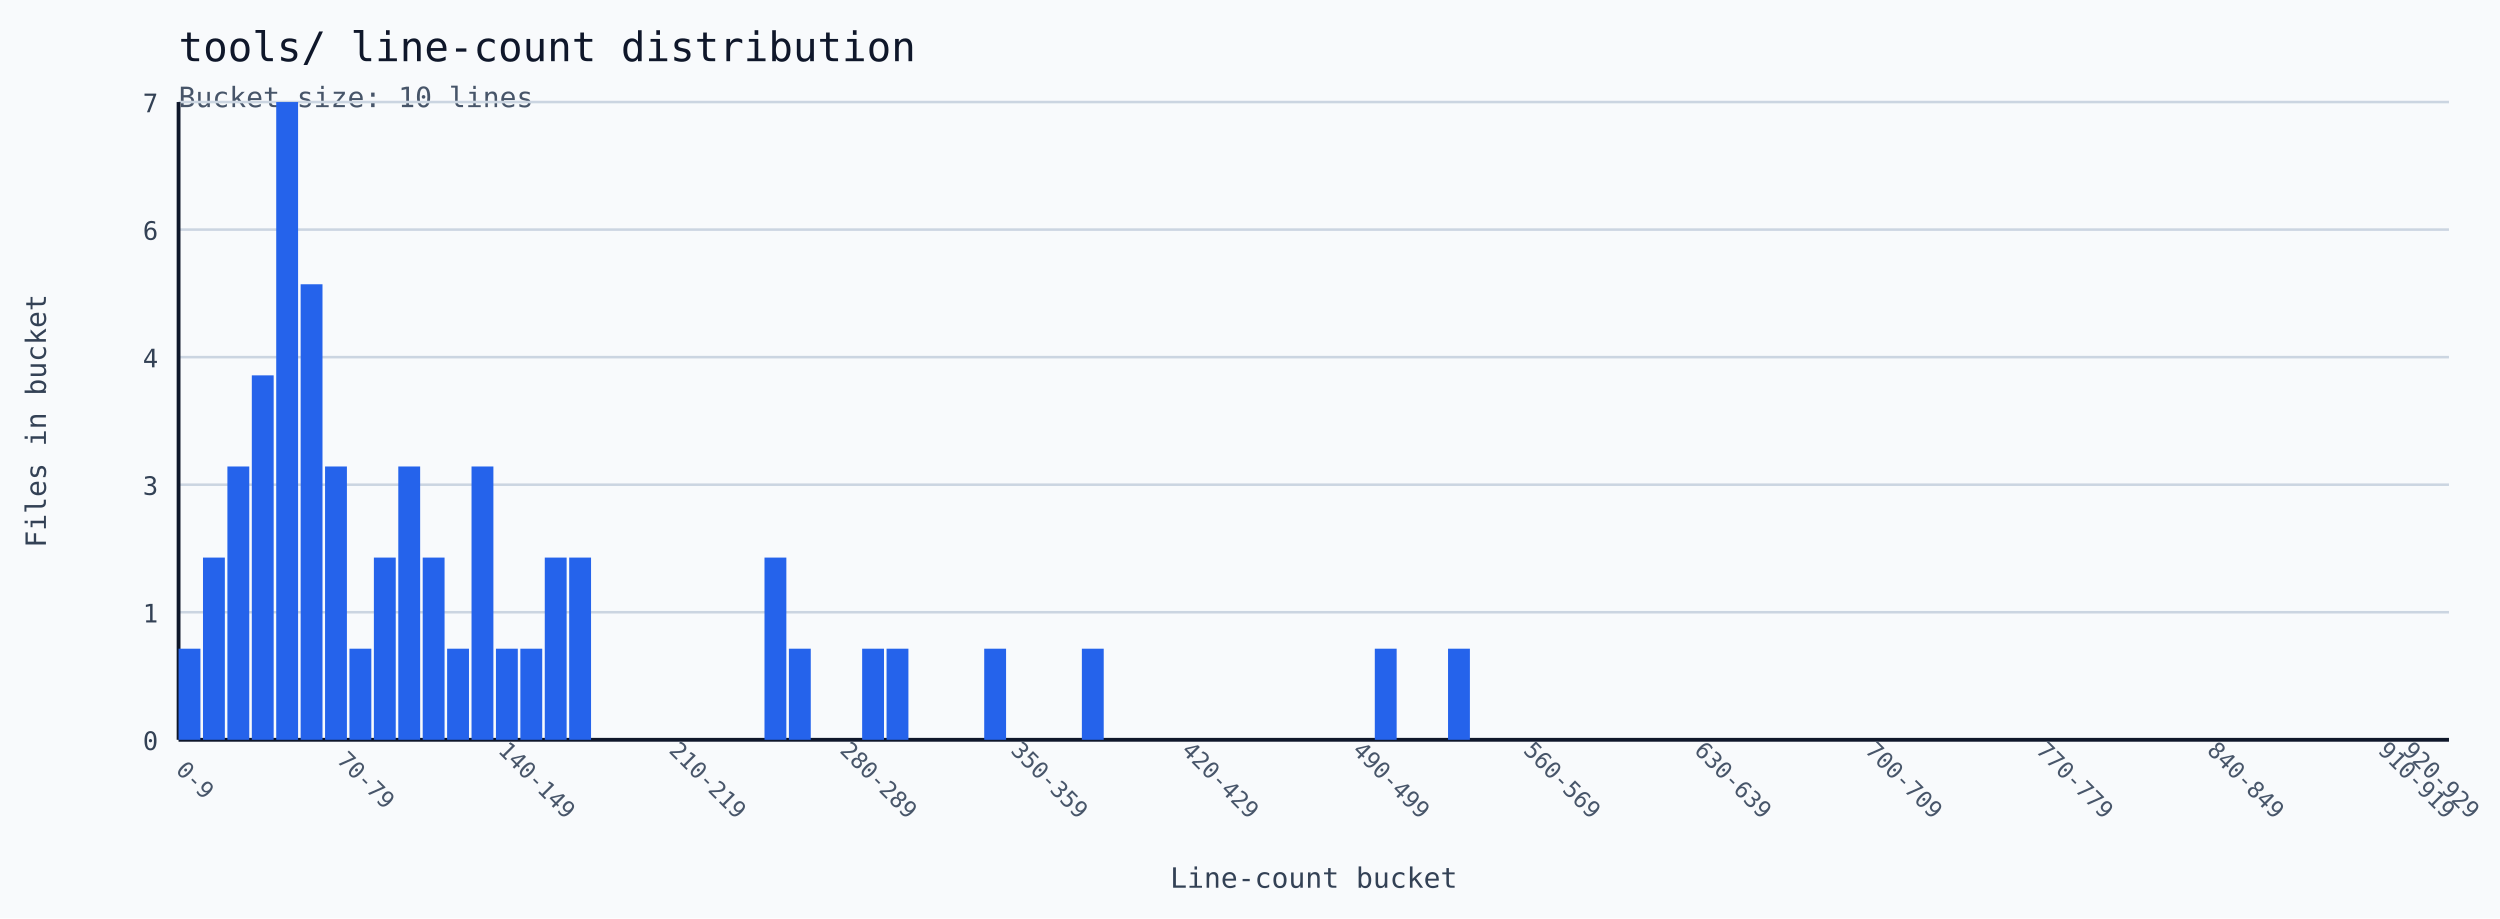
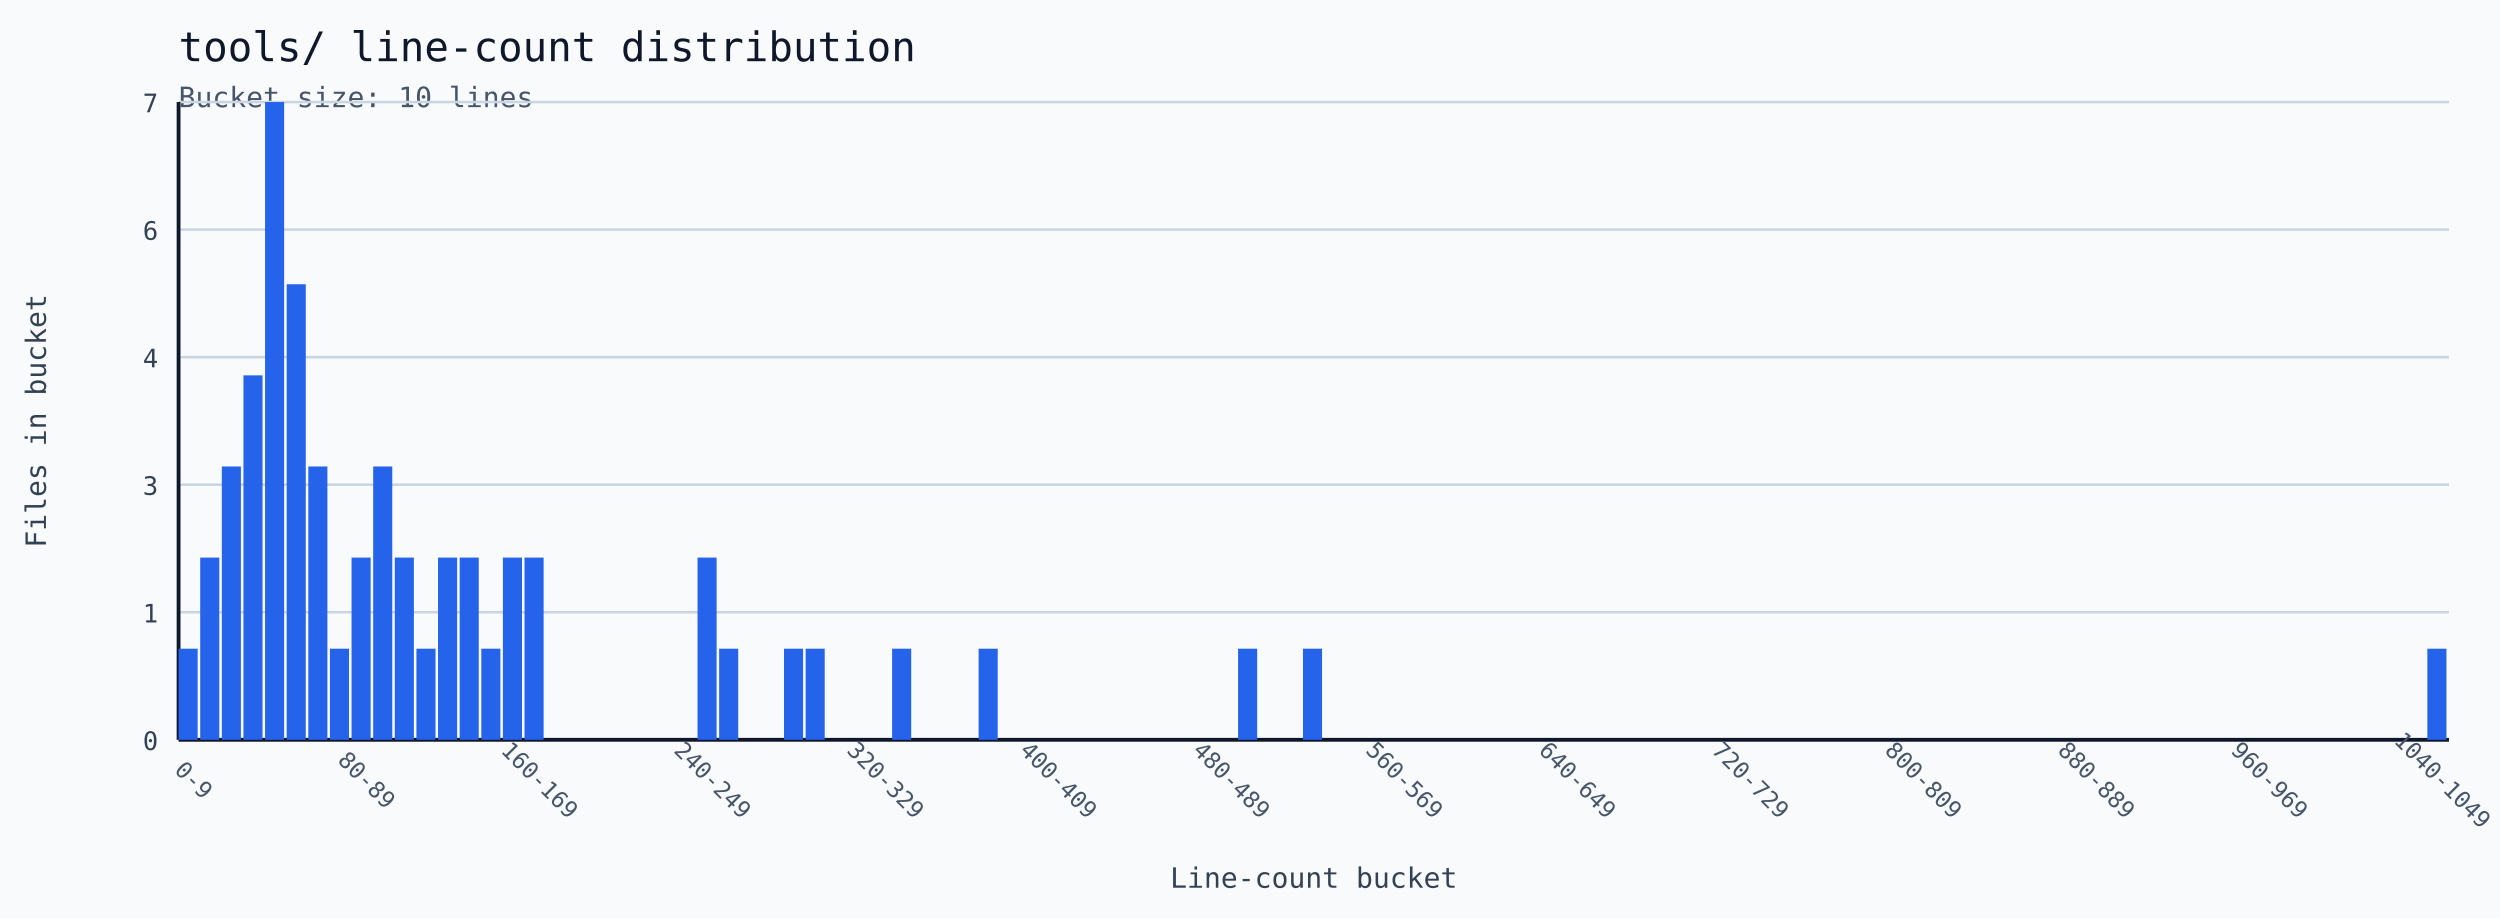
<svg xmlns="http://www.w3.org/2000/svg" width="980" height="360" viewBox="0 0 980 360" role="img" aria-label="tools/ line-count distribution">
  <rect width="100%" height="100%" fill="#f8fafc" />
  <text x="70" y="24" font-family="Menlo, Consolas, monospace" font-size="16" fill="#0f172a">tools/ line-count distribution</text>
  <text x="70" y="42" font-family="Menlo, Consolas, monospace" font-size="11" fill="#475569">Bucket size: 10 lines</text>
  <line x1="70" y1="290.00" x2="960" y2="290.00" stroke="#cbd5e1" stroke-width="1" />
  <text x="62" y="294.00" text-anchor="end" font-family="Menlo, Consolas, monospace" font-size="10" fill="#334155">0</text>
  <line x1="70" y1="240.00" x2="960" y2="240.00" stroke="#cbd5e1" stroke-width="1" />
  <text x="62" y="244.00" text-anchor="end" font-family="Menlo, Consolas, monospace" font-size="10" fill="#334155">1</text>
  <line x1="70" y1="190.00" x2="960" y2="190.00" stroke="#cbd5e1" stroke-width="1" />
  <text x="62" y="194.00" text-anchor="end" font-family="Menlo, Consolas, monospace" font-size="10" fill="#334155">3</text>
  <line x1="70" y1="140.00" x2="960" y2="140.00" stroke="#cbd5e1" stroke-width="1" />
  <text x="62" y="144.00" text-anchor="end" font-family="Menlo, Consolas, monospace" font-size="10" fill="#334155">4</text>
  <line x1="70" y1="90.00" x2="960" y2="90.00" stroke="#cbd5e1" stroke-width="1" />
  <text x="62" y="94.00" text-anchor="end" font-family="Menlo, Consolas, monospace" font-size="10" fill="#334155">6</text>
  <line x1="70" y1="40.00" x2="960" y2="40.00" stroke="#cbd5e1" stroke-width="1" />
  <text x="62" y="44.00" text-anchor="end" font-family="Menlo, Consolas, monospace" font-size="10" fill="#334155">7</text>
  <line x1="70" y1="290" x2="960" y2="290" stroke="#0f172a" stroke-width="1.5" />
  <line x1="70" y1="40" x2="70" y2="290" stroke="#0f172a" stroke-width="1.5" />
-   <rect x="70.00" y="254.29" width="8.57" height="35.71" fill="#2563eb" />
-   <text x="74.28" y="308.00" text-anchor="middle" font-family="Menlo, Consolas, monospace" font-size="9" fill="#475569" transform="rotate(45 74.28 308.00)">0-9</text>
-   <rect x="79.57" y="218.57" width="8.57" height="71.43" fill="#2563eb" />
-   <rect x="89.14" y="182.86" width="8.57" height="107.14" fill="#2563eb" />
-   <rect x="98.71" y="147.14" width="8.57" height="142.86" fill="#2563eb" />
-   <rect x="108.28" y="40.00" width="8.57" height="250.00" fill="#2563eb" />
-   <rect x="117.85" y="111.43" width="8.57" height="178.57" fill="#2563eb" />
-   <rect x="127.42" y="182.86" width="8.57" height="107.14" fill="#2563eb" />
-   <rect x="136.99" y="254.29" width="8.57" height="35.71" fill="#2563eb" />
-   <text x="141.27" y="308.00" text-anchor="middle" font-family="Menlo, Consolas, monospace" font-size="9" fill="#475569" transform="rotate(45 141.27 308.00)">70-79</text>
-   <rect x="146.56" y="218.57" width="8.57" height="71.43" fill="#2563eb" />
-   <rect x="156.13" y="182.86" width="8.57" height="107.14" fill="#2563eb" />
-   <rect x="165.70" y="218.57" width="8.57" height="71.43" fill="#2563eb" />
-   <rect x="175.27" y="254.29" width="8.57" height="35.71" fill="#2563eb" />
-   <rect x="184.84" y="182.86" width="8.57" height="107.14" fill="#2563eb" />
-   <rect x="194.41" y="254.29" width="8.57" height="35.71" fill="#2563eb" />
-   <rect x="203.98" y="254.29" width="8.57" height="35.71" fill="#2563eb" />
-   <text x="208.26" y="308.00" text-anchor="middle" font-family="Menlo, Consolas, monospace" font-size="9" fill="#475569" transform="rotate(45 208.26 308.00)">140-149</text>
-   <rect x="213.55" y="218.57" width="8.57" height="71.43" fill="#2563eb" />
-   <rect x="223.12" y="218.57" width="8.57" height="71.43" fill="#2563eb" />
-   <rect x="232.69" y="290.00" width="8.57" height="0.00" fill="#2563eb" />
-   <rect x="242.26" y="290.00" width="8.57" height="0.00" fill="#2563eb" />
-   <rect x="251.83" y="290.00" width="8.57" height="0.00" fill="#2563eb" />
-   <rect x="261.40" y="290.00" width="8.57" height="0.00" fill="#2563eb" />
-   <rect x="270.97" y="290.00" width="8.57" height="0.00" fill="#2563eb" />
-   <text x="275.25" y="308.00" text-anchor="middle" font-family="Menlo, Consolas, monospace" font-size="9" fill="#475569" transform="rotate(45 275.25 308.00)">210-219</text>
-   <rect x="280.54" y="290.00" width="8.57" height="0.00" fill="#2563eb" />
-   <rect x="290.11" y="290.00" width="8.57" height="0.00" fill="#2563eb" />
-   <rect x="299.68" y="218.57" width="8.57" height="71.43" fill="#2563eb" />
-   <rect x="309.25" y="254.29" width="8.57" height="35.71" fill="#2563eb" />
-   <rect x="318.82" y="290.00" width="8.57" height="0.00" fill="#2563eb" />
-   <rect x="328.39" y="290.00" width="8.57" height="0.00" fill="#2563eb" />
-   <rect x="337.96" y="254.29" width="8.57" height="35.71" fill="#2563eb" />
-   <text x="342.24" y="308.00" text-anchor="middle" font-family="Menlo, Consolas, monospace" font-size="9" fill="#475569" transform="rotate(45 342.24 308.00)">280-289</text>
-   <rect x="347.53" y="254.29" width="8.57" height="35.71" fill="#2563eb" />
-   <rect x="357.10" y="290.00" width="8.57" height="0.00" fill="#2563eb" />
-   <rect x="366.67" y="290.00" width="8.57" height="0.00" fill="#2563eb" />
-   <rect x="376.24" y="290.00" width="8.57" height="0.00" fill="#2563eb" />
-   <rect x="385.81" y="254.29" width="8.57" height="35.71" fill="#2563eb" />
-   <rect x="395.38" y="290.00" width="8.57" height="0.00" fill="#2563eb" />
-   <rect x="404.95" y="290.00" width="8.57" height="0.00" fill="#2563eb" />
-   <text x="409.23" y="308.00" text-anchor="middle" font-family="Menlo, Consolas, monospace" font-size="9" fill="#475569" transform="rotate(45 409.23 308.00)">350-359</text>
-   <rect x="414.52" y="290.00" width="8.57" height="0.00" fill="#2563eb" />
-   <rect x="424.09" y="254.29" width="8.57" height="35.71" fill="#2563eb" />
-   <rect x="433.66" y="290.00" width="8.57" height="0.00" fill="#2563eb" />
-   <rect x="443.23" y="290.00" width="8.57" height="0.00" fill="#2563eb" />
-   <rect x="452.80" y="290.00" width="8.57" height="0.00" fill="#2563eb" />
-   <rect x="462.37" y="290.00" width="8.57" height="0.00" fill="#2563eb" />
-   <rect x="471.94" y="290.00" width="8.57" height="0.00" fill="#2563eb" />
-   <text x="476.22" y="308.00" text-anchor="middle" font-family="Menlo, Consolas, monospace" font-size="9" fill="#475569" transform="rotate(45 476.22 308.00)">420-429</text>
-   <rect x="481.51" y="290.00" width="8.57" height="0.00" fill="#2563eb" />
-   <rect x="491.08" y="290.00" width="8.57" height="0.00" fill="#2563eb" />
-   <rect x="500.65" y="290.00" width="8.57" height="0.00" fill="#2563eb" />
-   <rect x="510.22" y="290.00" width="8.57" height="0.00" fill="#2563eb" />
-   <rect x="519.78" y="290.00" width="8.57" height="0.00" fill="#2563eb" />
-   <rect x="529.35" y="290.00" width="8.57" height="0.00" fill="#2563eb" />
-   <rect x="538.92" y="254.29" width="8.57" height="35.71" fill="#2563eb" />
-   <text x="543.21" y="308.00" text-anchor="middle" font-family="Menlo, Consolas, monospace" font-size="9" fill="#475569" transform="rotate(45 543.21 308.00)">490-499</text>
-   <rect x="548.49" y="290.00" width="8.57" height="0.00" fill="#2563eb" />
-   <rect x="558.06" y="290.00" width="8.57" height="0.00" fill="#2563eb" />
-   <rect x="567.63" y="254.29" width="8.57" height="35.71" fill="#2563eb" />
-   <rect x="577.20" y="290.00" width="8.57" height="0.00" fill="#2563eb" />
-   <rect x="586.77" y="290.00" width="8.57" height="0.00" fill="#2563eb" />
-   <rect x="596.34" y="290.00" width="8.57" height="0.00" fill="#2563eb" />
-   <rect x="605.91" y="290.00" width="8.57" height="0.00" fill="#2563eb" />
-   <text x="610.20" y="308.00" text-anchor="middle" font-family="Menlo, Consolas, monospace" font-size="9" fill="#475569" transform="rotate(45 610.20 308.00)">560-569</text>
-   <rect x="615.48" y="290.00" width="8.57" height="0.00" fill="#2563eb" />
-   <rect x="625.05" y="290.00" width="8.57" height="0.00" fill="#2563eb" />
-   <rect x="634.62" y="290.00" width="8.57" height="0.00" fill="#2563eb" />
-   <rect x="644.19" y="290.00" width="8.57" height="0.00" fill="#2563eb" />
-   <rect x="653.76" y="290.00" width="8.57" height="0.00" fill="#2563eb" />
-   <rect x="663.33" y="290.00" width="8.57" height="0.00" fill="#2563eb" />
-   <rect x="672.90" y="290.00" width="8.57" height="0.00" fill="#2563eb" />
-   <text x="677.19" y="308.00" text-anchor="middle" font-family="Menlo, Consolas, monospace" font-size="9" fill="#475569" transform="rotate(45 677.19 308.00)">630-639</text>
-   <rect x="682.47" y="290.00" width="8.57" height="0.00" fill="#2563eb" />
-   <rect x="692.04" y="290.00" width="8.57" height="0.00" fill="#2563eb" />
-   <rect x="701.61" y="290.00" width="8.57" height="0.00" fill="#2563eb" />
-   <rect x="711.18" y="290.00" width="8.57" height="0.00" fill="#2563eb" />
-   <rect x="720.75" y="290.00" width="8.57" height="0.00" fill="#2563eb" />
-   <rect x="730.32" y="290.00" width="8.57" height="0.00" fill="#2563eb" />
-   <rect x="739.89" y="290.00" width="8.57" height="0.00" fill="#2563eb" />
-   <text x="744.18" y="308.00" text-anchor="middle" font-family="Menlo, Consolas, monospace" font-size="9" fill="#475569" transform="rotate(45 744.18 308.00)">700-709</text>
-   <rect x="749.46" y="290.00" width="8.57" height="0.00" fill="#2563eb" />
-   <rect x="759.03" y="290.00" width="8.57" height="0.00" fill="#2563eb" />
-   <rect x="768.60" y="290.00" width="8.57" height="0.00" fill="#2563eb" />
-   <rect x="778.17" y="290.00" width="8.57" height="0.00" fill="#2563eb" />
-   <rect x="787.74" y="290.00" width="8.57" height="0.00" fill="#2563eb" />
-   <rect x="797.31" y="290.00" width="8.57" height="0.00" fill="#2563eb" />
-   <rect x="806.88" y="290.00" width="8.57" height="0.00" fill="#2563eb" />
-   <text x="811.17" y="308.00" text-anchor="middle" font-family="Menlo, Consolas, monospace" font-size="9" fill="#475569" transform="rotate(45 811.17 308.00)">770-779</text>
-   <rect x="816.45" y="290.00" width="8.57" height="0.00" fill="#2563eb" />
-   <rect x="826.02" y="290.00" width="8.57" height="0.00" fill="#2563eb" />
-   <rect x="835.59" y="290.00" width="8.57" height="0.00" fill="#2563eb" />
-   <rect x="845.16" y="290.00" width="8.57" height="0.00" fill="#2563eb" />
-   <rect x="854.73" y="290.00" width="8.57" height="0.00" fill="#2563eb" />
-   <rect x="864.30" y="290.00" width="8.57" height="0.00" fill="#2563eb" />
-   <rect x="873.87" y="290.00" width="8.57" height="0.00" fill="#2563eb" />
-   <text x="878.16" y="308.00" text-anchor="middle" font-family="Menlo, Consolas, monospace" font-size="9" fill="#475569" transform="rotate(45 878.16 308.00)">840-849</text>
-   <rect x="883.44" y="290.00" width="8.57" height="0.00" fill="#2563eb" />
-   <rect x="893.01" y="290.00" width="8.57" height="0.00" fill="#2563eb" />
-   <rect x="902.58" y="290.00" width="8.57" height="0.00" fill="#2563eb" />
-   <rect x="912.15" y="290.00" width="8.57" height="0.00" fill="#2563eb" />
-   <rect x="921.72" y="290.00" width="8.57" height="0.00" fill="#2563eb" />
-   <rect x="931.29" y="290.00" width="8.57" height="0.00" fill="#2563eb" />
-   <rect x="940.86" y="290.00" width="8.57" height="0.00" fill="#2563eb" />
-   <text x="945.15" y="308.00" text-anchor="middle" font-family="Menlo, Consolas, monospace" font-size="9" fill="#475569" transform="rotate(45 945.15 308.00)">910-919</text>
-   <rect x="950.43" y="290.00" width="8.57" height="0.00" fill="#2563eb" />
-   <text x="954.72" y="308.00" text-anchor="middle" font-family="Menlo, Consolas, monospace" font-size="9" fill="#475569" transform="rotate(45 954.72 308.00)">920-929</text>
+   <rect x="70.00" y="254.29" width="7.48" height="35.71" fill="#2563eb" />
+   <text x="73.74" y="308.00" text-anchor="middle" font-family="Menlo, Consolas, monospace" font-size="9" fill="#475569" transform="rotate(45 73.74 308.00)">0-9</text>
+   <rect x="78.48" y="218.57" width="7.48" height="71.43" fill="#2563eb" />
+   <rect x="86.95" y="182.86" width="7.48" height="107.14" fill="#2563eb" />
+   <rect x="95.43" y="147.14" width="7.48" height="142.86" fill="#2563eb" />
+   <rect x="103.90" y="40.00" width="7.48" height="250.00" fill="#2563eb" />
+   <rect x="112.38" y="111.43" width="7.48" height="178.57" fill="#2563eb" />
+   <rect x="120.86" y="182.86" width="7.48" height="107.14" fill="#2563eb" />
+   <rect x="129.33" y="254.29" width="7.48" height="35.71" fill="#2563eb" />
+   <rect x="137.81" y="218.57" width="7.48" height="71.43" fill="#2563eb" />
+   <text x="141.55" y="308.00" text-anchor="middle" font-family="Menlo, Consolas, monospace" font-size="9" fill="#475569" transform="rotate(45 141.55 308.00)">80-89</text>
+   <rect x="146.29" y="182.86" width="7.48" height="107.14" fill="#2563eb" />
+   <rect x="154.76" y="218.57" width="7.48" height="71.43" fill="#2563eb" />
+   <rect x="163.24" y="254.29" width="7.48" height="35.71" fill="#2563eb" />
+   <rect x="171.71" y="218.57" width="7.48" height="71.43" fill="#2563eb" />
+   <rect x="180.19" y="218.57" width="7.48" height="71.43" fill="#2563eb" />
+   <rect x="188.67" y="254.29" width="7.48" height="35.71" fill="#2563eb" />
+   <rect x="197.14" y="218.57" width="7.48" height="71.43" fill="#2563eb" />
+   <rect x="205.62" y="218.57" width="7.48" height="71.43" fill="#2563eb" />
+   <text x="209.36" y="308.00" text-anchor="middle" font-family="Menlo, Consolas, monospace" font-size="9" fill="#475569" transform="rotate(45 209.36 308.00)">160-169</text>
+   <rect x="214.10" y="290.00" width="7.48" height="0.00" fill="#2563eb" />
+   <rect x="222.57" y="290.00" width="7.48" height="0.00" fill="#2563eb" />
+   <rect x="231.05" y="290.00" width="7.48" height="0.00" fill="#2563eb" />
+   <rect x="239.52" y="290.00" width="7.48" height="0.00" fill="#2563eb" />
+   <rect x="248.00" y="290.00" width="7.48" height="0.00" fill="#2563eb" />
+   <rect x="256.48" y="290.00" width="7.48" height="0.00" fill="#2563eb" />
+   <rect x="264.95" y="290.00" width="7.48" height="0.00" fill="#2563eb" />
+   <rect x="273.43" y="218.57" width="7.48" height="71.43" fill="#2563eb" />
+   <text x="277.17" y="308.00" text-anchor="middle" font-family="Menlo, Consolas, monospace" font-size="9" fill="#475569" transform="rotate(45 277.17 308.00)">240-249</text>
+   <rect x="281.90" y="254.29" width="7.48" height="35.71" fill="#2563eb" />
+   <rect x="290.38" y="290.00" width="7.48" height="0.00" fill="#2563eb" />
+   <rect x="298.86" y="290.00" width="7.48" height="0.00" fill="#2563eb" />
+   <rect x="307.33" y="254.29" width="7.48" height="35.71" fill="#2563eb" />
+   <rect x="315.81" y="254.29" width="7.48" height="35.71" fill="#2563eb" />
+   <rect x="324.29" y="290.00" width="7.48" height="0.00" fill="#2563eb" />
+   <rect x="332.76" y="290.00" width="7.48" height="0.00" fill="#2563eb" />
+   <rect x="341.24" y="290.00" width="7.48" height="0.00" fill="#2563eb" />
+   <text x="344.98" y="308.00" text-anchor="middle" font-family="Menlo, Consolas, monospace" font-size="9" fill="#475569" transform="rotate(45 344.98 308.00)">320-329</text>
+   <rect x="349.71" y="254.29" width="7.48" height="35.71" fill="#2563eb" />
+   <rect x="358.19" y="290.00" width="7.48" height="0.00" fill="#2563eb" />
+   <rect x="366.67" y="290.00" width="7.48" height="0.00" fill="#2563eb" />
+   <rect x="375.14" y="290.00" width="7.48" height="0.00" fill="#2563eb" />
+   <rect x="383.62" y="254.29" width="7.48" height="35.71" fill="#2563eb" />
+   <rect x="392.10" y="290.00" width="7.48" height="0.00" fill="#2563eb" />
+   <rect x="400.57" y="290.00" width="7.48" height="0.00" fill="#2563eb" />
+   <rect x="409.05" y="290.00" width="7.48" height="0.00" fill="#2563eb" />
+   <text x="412.79" y="308.00" text-anchor="middle" font-family="Menlo, Consolas, monospace" font-size="9" fill="#475569" transform="rotate(45 412.79 308.00)">400-409</text>
+   <rect x="417.52" y="290.00" width="7.48" height="0.00" fill="#2563eb" />
+   <rect x="426.00" y="290.00" width="7.48" height="0.00" fill="#2563eb" />
+   <rect x="434.48" y="290.00" width="7.48" height="0.00" fill="#2563eb" />
+   <rect x="442.95" y="290.00" width="7.48" height="0.00" fill="#2563eb" />
+   <rect x="451.43" y="290.00" width="7.48" height="0.00" fill="#2563eb" />
+   <rect x="459.90" y="290.00" width="7.48" height="0.00" fill="#2563eb" />
+   <rect x="468.38" y="290.00" width="7.48" height="0.00" fill="#2563eb" />
+   <rect x="476.86" y="290.00" width="7.48" height="0.00" fill="#2563eb" />
+   <text x="480.60" y="308.00" text-anchor="middle" font-family="Menlo, Consolas, monospace" font-size="9" fill="#475569" transform="rotate(45 480.60 308.00)">480-489</text>
+   <rect x="485.33" y="254.29" width="7.48" height="35.71" fill="#2563eb" />
+   <rect x="493.81" y="290.00" width="7.48" height="0.00" fill="#2563eb" />
+   <rect x="502.29" y="290.00" width="7.48" height="0.00" fill="#2563eb" />
+   <rect x="510.76" y="254.29" width="7.48" height="35.71" fill="#2563eb" />
+   <rect x="519.24" y="290.00" width="7.48" height="0.00" fill="#2563eb" />
+   <rect x="527.71" y="290.00" width="7.48" height="0.00" fill="#2563eb" />
+   <rect x="536.19" y="290.00" width="7.48" height="0.00" fill="#2563eb" />
+   <rect x="544.67" y="290.00" width="7.48" height="0.00" fill="#2563eb" />
+   <text x="548.40" y="308.00" text-anchor="middle" font-family="Menlo, Consolas, monospace" font-size="9" fill="#475569" transform="rotate(45 548.40 308.00)">560-569</text>
+   <rect x="553.14" y="290.00" width="7.48" height="0.00" fill="#2563eb" />
+   <rect x="561.62" y="290.00" width="7.48" height="0.00" fill="#2563eb" />
+   <rect x="570.10" y="290.00" width="7.48" height="0.00" fill="#2563eb" />
+   <rect x="578.57" y="290.00" width="7.48" height="0.00" fill="#2563eb" />
+   <rect x="587.05" y="290.00" width="7.48" height="0.00" fill="#2563eb" />
+   <rect x="595.52" y="290.00" width="7.48" height="0.00" fill="#2563eb" />
+   <rect x="604.00" y="290.00" width="7.48" height="0.00" fill="#2563eb" />
+   <rect x="612.48" y="290.00" width="7.48" height="0.00" fill="#2563eb" />
+   <text x="616.21" y="308.00" text-anchor="middle" font-family="Menlo, Consolas, monospace" font-size="9" fill="#475569" transform="rotate(45 616.21 308.00)">640-649</text>
+   <rect x="620.95" y="290.00" width="7.48" height="0.00" fill="#2563eb" />
+   <rect x="629.43" y="290.00" width="7.48" height="0.00" fill="#2563eb" />
+   <rect x="637.90" y="290.00" width="7.48" height="0.00" fill="#2563eb" />
+   <rect x="646.38" y="290.00" width="7.48" height="0.00" fill="#2563eb" />
+   <rect x="654.86" y="290.00" width="7.48" height="0.00" fill="#2563eb" />
+   <rect x="663.33" y="290.00" width="7.48" height="0.00" fill="#2563eb" />
+   <rect x="671.81" y="290.00" width="7.48" height="0.00" fill="#2563eb" />
+   <rect x="680.29" y="290.00" width="7.48" height="0.00" fill="#2563eb" />
+   <text x="684.02" y="308.00" text-anchor="middle" font-family="Menlo, Consolas, monospace" font-size="9" fill="#475569" transform="rotate(45 684.02 308.00)">720-729</text>
+   <rect x="688.76" y="290.00" width="7.48" height="0.00" fill="#2563eb" />
+   <rect x="697.24" y="290.00" width="7.48" height="0.00" fill="#2563eb" />
+   <rect x="705.71" y="290.00" width="7.48" height="0.00" fill="#2563eb" />
+   <rect x="714.19" y="290.00" width="7.48" height="0.00" fill="#2563eb" />
+   <rect x="722.67" y="290.00" width="7.48" height="0.00" fill="#2563eb" />
+   <rect x="731.14" y="290.00" width="7.48" height="0.00" fill="#2563eb" />
+   <rect x="739.62" y="290.00" width="7.48" height="0.00" fill="#2563eb" />
+   <rect x="748.10" y="290.00" width="7.48" height="0.00" fill="#2563eb" />
+   <text x="751.83" y="308.00" text-anchor="middle" font-family="Menlo, Consolas, monospace" font-size="9" fill="#475569" transform="rotate(45 751.83 308.00)">800-809</text>
+   <rect x="756.57" y="290.00" width="7.48" height="0.00" fill="#2563eb" />
+   <rect x="765.05" y="290.00" width="7.48" height="0.00" fill="#2563eb" />
+   <rect x="773.52" y="290.00" width="7.48" height="0.00" fill="#2563eb" />
+   <rect x="782.00" y="290.00" width="7.48" height="0.00" fill="#2563eb" />
+   <rect x="790.48" y="290.00" width="7.48" height="0.00" fill="#2563eb" />
+   <rect x="798.95" y="290.00" width="7.48" height="0.00" fill="#2563eb" />
+   <rect x="807.43" y="290.00" width="7.48" height="0.00" fill="#2563eb" />
+   <rect x="815.90" y="290.00" width="7.48" height="0.00" fill="#2563eb" />
+   <text x="819.64" y="308.00" text-anchor="middle" font-family="Menlo, Consolas, monospace" font-size="9" fill="#475569" transform="rotate(45 819.64 308.00)">880-889</text>
+   <rect x="824.38" y="290.00" width="7.48" height="0.00" fill="#2563eb" />
+   <rect x="832.86" y="290.00" width="7.48" height="0.00" fill="#2563eb" />
+   <rect x="841.33" y="290.00" width="7.48" height="0.00" fill="#2563eb" />
+   <rect x="849.81" y="290.00" width="7.48" height="0.00" fill="#2563eb" />
+   <rect x="858.29" y="290.00" width="7.48" height="0.00" fill="#2563eb" />
+   <rect x="866.76" y="290.00" width="7.48" height="0.00" fill="#2563eb" />
+   <rect x="875.24" y="290.00" width="7.48" height="0.00" fill="#2563eb" />
+   <rect x="883.71" y="290.00" width="7.48" height="0.00" fill="#2563eb" />
+   <text x="887.45" y="308.00" text-anchor="middle" font-family="Menlo, Consolas, monospace" font-size="9" fill="#475569" transform="rotate(45 887.45 308.00)">960-969</text>
+   <rect x="892.19" y="290.00" width="7.48" height="0.00" fill="#2563eb" />
+   <rect x="900.67" y="290.00" width="7.48" height="0.00" fill="#2563eb" />
+   <rect x="909.14" y="290.00" width="7.48" height="0.00" fill="#2563eb" />
+   <rect x="917.62" y="290.00" width="7.48" height="0.00" fill="#2563eb" />
+   <rect x="926.10" y="290.00" width="7.48" height="0.00" fill="#2563eb" />
+   <rect x="934.57" y="290.00" width="7.48" height="0.00" fill="#2563eb" />
+   <rect x="943.05" y="290.00" width="7.48" height="0.00" fill="#2563eb" />
+   <rect x="951.52" y="254.29" width="7.48" height="35.71" fill="#2563eb" />
+   <text x="955.26" y="308.00" text-anchor="middle" font-family="Menlo, Consolas, monospace" font-size="9" fill="#475569" transform="rotate(45 955.26 308.00)">1040-1049</text>
  <text x="515.00" y="348" text-anchor="middle" font-family="Menlo, Consolas, monospace" font-size="11" fill="#334155">Line-count bucket</text>
  <text x="18" y="165.00" text-anchor="middle" font-family="Menlo, Consolas, monospace" font-size="11" fill="#334155" transform="rotate(-90 18 165.00)">Files in bucket</text>
</svg>
